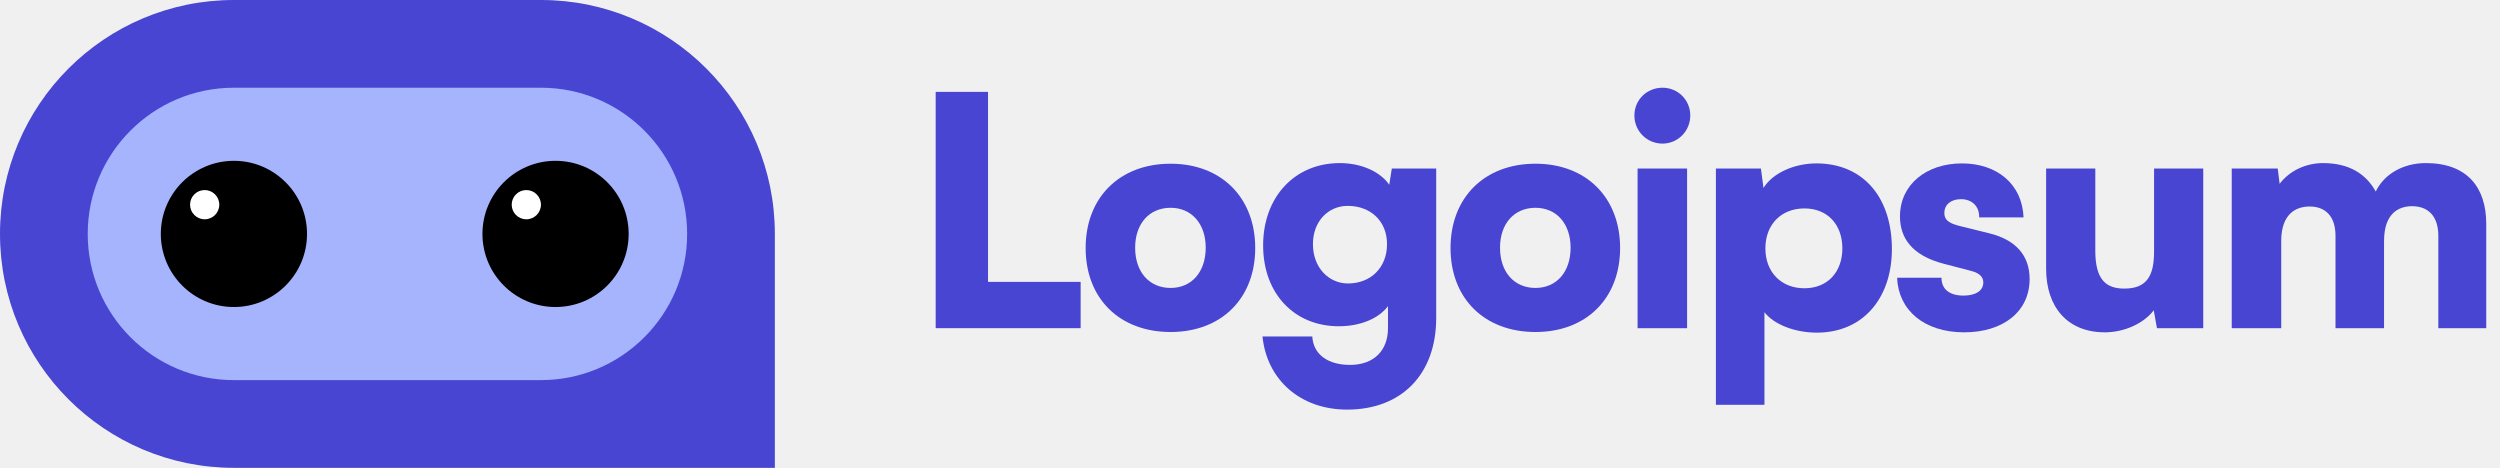
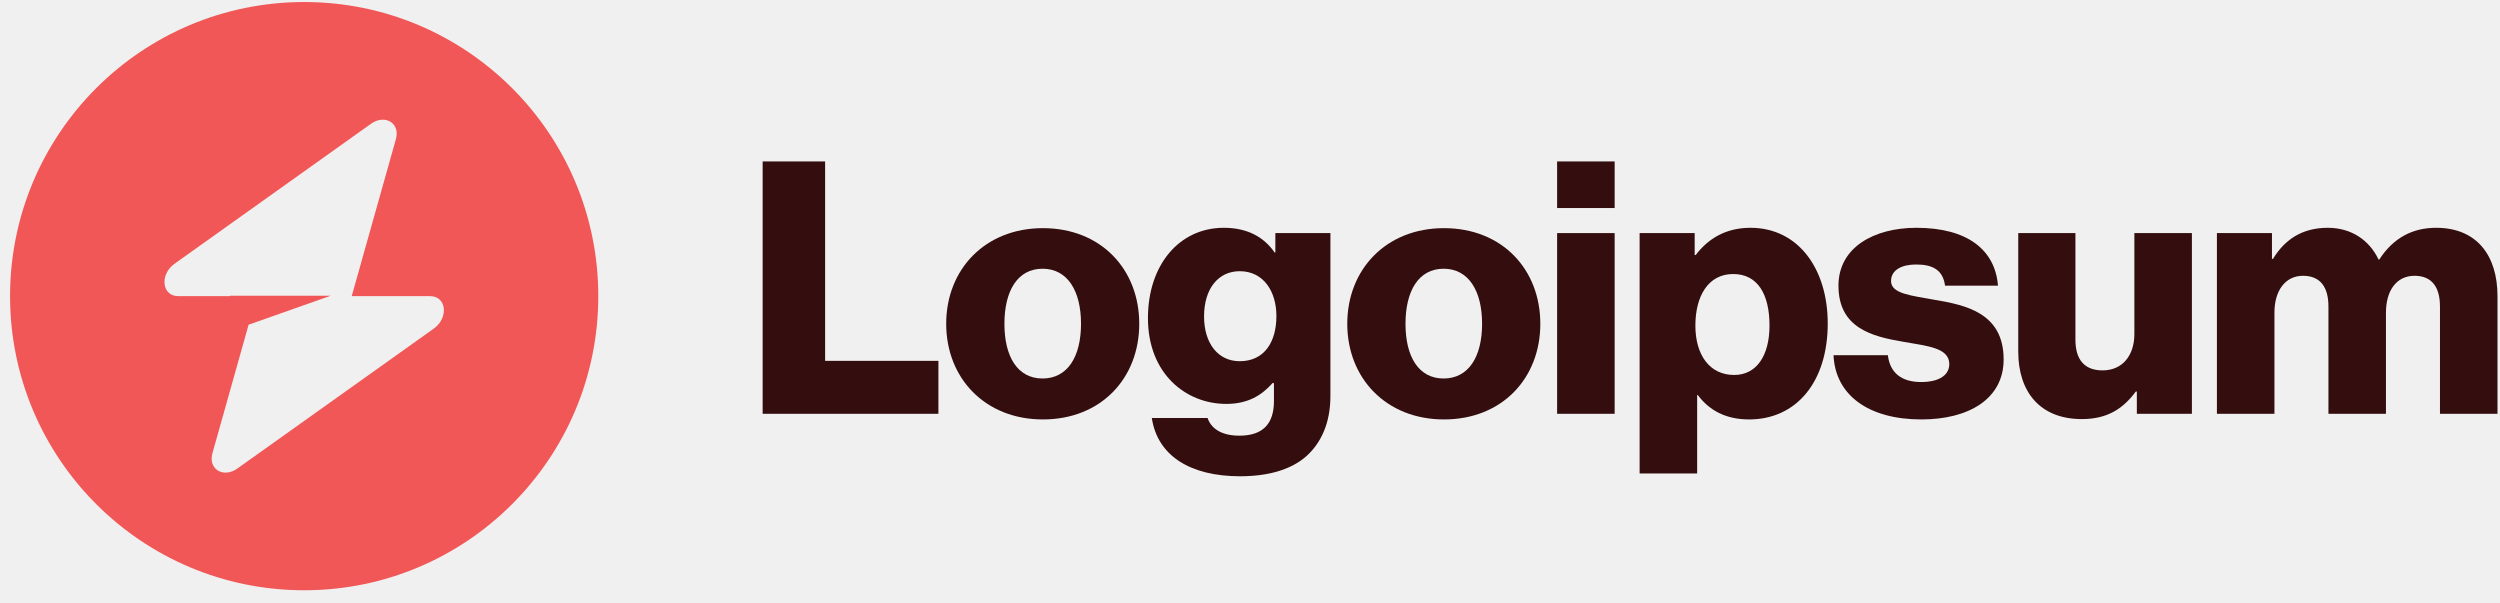
- <svg xmlns="http://www.w3.org/2000/svg" id="logo-40" width="171" height="32" viewBox="0 0 171 32" fill="none">
-   <path d="M67.582 6.284H64V22.447H73.916V19.28H67.582V6.284Z" fill="#4845D2" class="ccustom" />
-   <path d="M74.258 16.965C74.258 20.416 76.574 22.709 80.069 22.709C83.541 22.709 85.857 20.416 85.857 16.965C85.857 13.514 83.541 11.198 80.069 11.198C76.574 11.198 74.258 13.514 74.258 16.965ZM77.644 16.943C77.644 15.305 78.605 14.213 80.069 14.213C81.51 14.213 82.471 15.305 82.471 16.943C82.471 18.603 81.51 19.695 80.069 19.695C78.605 19.695 77.644 18.603 77.644 16.943Z" fill="#4845D2" class="ccustom" />
-   <path d="M86.398 16.79C86.398 20.088 88.538 22.316 91.574 22.316C93.038 22.316 94.305 21.792 94.938 20.94V22.447C94.938 23.954 93.999 24.959 92.339 24.959C90.854 24.959 89.827 24.26 89.761 23.015H86.354C86.66 26.008 88.975 28.017 92.142 28.017C95.877 28.017 98.236 25.593 98.236 21.748V11.526H95.2L95.025 12.64C94.414 11.745 93.125 11.155 91.64 11.155C88.582 11.155 86.398 13.448 86.398 16.79ZM89.805 16.703C89.805 15.13 90.854 14.082 92.186 14.082C93.737 14.082 94.873 15.108 94.873 16.703C94.873 18.297 93.759 19.389 92.208 19.389C90.876 19.389 89.805 18.297 89.805 16.703Z" fill="#4845D2" class="ccustom" />
-   <path d="M99.217 16.965C99.217 20.416 101.532 22.709 105.027 22.709C108.5 22.709 110.815 20.416 110.815 16.965C110.815 13.514 108.5 11.198 105.027 11.198C101.532 11.198 99.217 13.514 99.217 16.965ZM102.602 16.943C102.602 15.305 103.563 14.213 105.027 14.213C106.468 14.213 107.429 15.305 107.429 16.943C107.429 18.603 106.468 19.695 105.027 19.695C103.563 19.695 102.602 18.603 102.602 16.943Z" fill="#4845D2" class="ccustom" />
-   <path d="M113.715 9.822C114.763 9.822 115.615 8.971 115.615 7.9C115.615 6.83 114.763 6 113.715 6C112.645 6 111.793 6.83 111.793 7.9C111.793 8.971 112.645 9.822 113.715 9.822ZM112.011 22.447H115.397V11.526H112.011V22.447Z" fill="#4845D2" class="ccustom" />
-   <path d="M117.368 27.689H120.688V21.355C121.321 22.185 122.763 22.753 124.27 22.753C127.524 22.753 129.49 20.263 129.403 16.812C129.315 13.295 127.284 11.177 124.248 11.177C122.697 11.177 121.234 11.854 120.622 12.858L120.447 11.526H117.368V27.689ZM120.753 16.987C120.753 15.348 121.845 14.256 123.418 14.256C125.012 14.256 126.017 15.37 126.017 16.987C126.017 18.603 125.012 19.717 123.418 19.717C121.845 19.717 120.753 18.625 120.753 16.987Z" fill="#4845D2" class="ccustom" />
-   <path d="M129.761 18.996C129.848 21.202 131.596 22.731 134.348 22.731C136.991 22.731 138.826 21.333 138.826 19.084C138.826 17.467 137.865 16.397 136.073 15.96L134.13 15.479C133.431 15.305 132.994 15.13 132.994 14.562C132.994 13.994 133.452 13.623 134.13 13.623C134.894 13.623 135.396 14.125 135.375 14.868H138.411C138.323 12.596 136.598 11.177 134.195 11.177C131.771 11.177 129.958 12.618 129.958 14.802C129.958 16.266 130.766 17.467 132.928 18.035L134.85 18.537C135.418 18.69 135.658 18.952 135.658 19.324C135.658 19.87 135.156 20.219 134.304 20.219C133.321 20.219 132.797 19.761 132.797 18.996H129.761Z" fill="#4845D2" class="ccustom" />
-   <path d="M143.974 22.731C145.307 22.731 146.639 22.119 147.316 21.224L147.535 22.447H150.702V11.526H147.338V17.205C147.338 18.843 146.858 19.739 145.307 19.739C144.105 19.739 143.319 19.193 143.319 17.161V11.526H139.955V18.384C139.955 20.984 141.397 22.731 143.974 22.731Z" fill="#4845D2" class="ccustom" />
-   <path d="M156.036 22.447V16.484C156.036 14.649 157.019 14.125 157.98 14.125C159.05 14.125 159.749 14.781 159.749 16.135V22.447H163.069V16.484C163.069 14.628 164.03 14.104 164.991 14.104C166.061 14.104 166.782 14.759 166.782 16.135V22.447H170.059V15.305C170.059 12.815 168.748 11.155 165.93 11.155C164.358 11.155 163.069 11.919 162.501 13.099C161.846 11.919 160.71 11.155 158.897 11.155C157.696 11.155 156.582 11.701 155.927 12.575L155.796 11.526H152.65V22.447H156.036Z" fill="#4845D2" class="ccustom" />
-   <path d="M0 16C0 7.163 7.163 0 16 0H37C45.837 0 53 7.163 53 16V32H16C7.163 32 0 24.837 0 16Z" fill="#4845D2" class="ccustom" />
-   <rect x="6" y="6" width="41" height="20" rx="10" fill="#A5B4FC" class="ccompli2" />
-   <circle cx="16" cy="16" r="5" fill="#000000" />
-   <circle cx="14" cy="14" r="1" fill="#ffffff" />
-   <circle cx="38" cy="16" r="5" fill="#000000" />
-   <circle cx="36" cy="14" r="1" fill="#ffffff" />
+ <svg xmlns="http://www.w3.org/2000/svg" id="logo-54" width="170" height="41" viewBox="0 0 170 41" fill="none">
+   <path d="M51.86 28.138H63.812V24.538H56.108V10.978H51.86V28.138Z" class="cneutral" fill="#340E0E" />
+   <path d="M70.893 25.738C69.189 25.738 68.301 24.25 68.301 22.018C68.301 19.786 69.189 18.274 70.893 18.274C72.597 18.274 73.509 19.786 73.509 22.018C73.509 24.25 72.597 25.738 70.893 25.738ZM70.917 28.522C74.877 28.522 77.469 25.714 77.469 22.018C77.469 18.322 74.877 15.514 70.917 15.514C66.981 15.514 64.341 18.322 64.341 22.018C64.341 25.714 66.981 28.522 70.917 28.522Z" class="cneutral" fill="#340E0E" />
+   <path d="M84.324 32.386C86.148 32.386 87.756 31.978 88.836 31.018C89.82 30.13 90.468 28.786 90.468 26.938V15.85H86.724V17.17H86.676C85.956 16.138 84.852 15.49 83.22 15.49C80.172 15.49 78.06 18.034 78.06 21.634C78.06 25.402 80.628 27.466 83.388 27.466C84.876 27.466 85.812 26.866 86.532 26.05H86.628V27.274C86.628 28.762 85.932 29.626 84.276 29.626C82.98 29.626 82.332 29.074 82.116 28.426H78.324C78.708 30.994 80.94 32.386 84.324 32.386ZM84.3 24.562C82.836 24.562 81.876 23.362 81.876 21.514C81.876 19.642 82.836 18.442 84.3 18.442C85.932 18.442 86.796 19.834 86.796 21.49C86.796 23.218 86.004 24.562 84.3 24.562Z" class="cneutral" fill="#340E0E" />
+   <path d="M98.166 25.738C96.462 25.738 95.574 24.25 95.574 22.018C95.574 19.786 96.462 18.274 98.166 18.274C99.87 18.274 100.782 19.786 100.782 22.018C100.782 24.25 99.87 25.738 98.166 25.738ZM98.19 28.522C102.15 28.522 104.742 25.714 104.742 22.018C104.742 18.322 102.15 15.514 98.19 15.514C94.254 15.514 91.614 18.322 91.614 22.018C91.614 25.714 94.254 28.522 98.19 28.522Z" class="cneutral" fill="#340E0E" />
+   <path d="M105.884 28.138H109.796V15.85H105.884V28.138ZM105.884 14.146H109.796V10.978H105.884V14.146Z" class="cneutral" fill="#340E0E" />
+   <path d="M111.494 32.194H115.406V26.866H115.454C116.222 27.898 117.35 28.522 118.934 28.522C122.15 28.522 124.286 25.978 124.286 21.994C124.286 18.298 122.294 15.49 119.03 15.49C117.35 15.49 116.15 16.234 115.31 17.338H115.238V15.85H111.494V32.194ZM117.926 25.498C116.246 25.498 115.286 24.13 115.286 22.138C115.286 20.146 116.15 18.634 117.854 18.634C119.534 18.634 120.326 20.026 120.326 22.138C120.326 24.226 119.414 25.498 117.926 25.498Z" class="cneutral" fill="#340E0E" />
+   <path d="M130.655 28.522C133.871 28.522 136.247 27.13 136.247 24.442C136.247 21.298 133.703 20.746 131.543 20.386C129.983 20.098 128.591 19.978 128.591 19.114C128.591 18.346 129.335 17.986 130.295 17.986C131.375 17.986 132.119 18.322 132.263 19.426H135.863C135.671 17.002 133.799 15.49 130.319 15.49C127.415 15.49 125.015 16.834 125.015 19.426C125.015 22.306 127.295 22.882 129.431 23.242C131.063 23.53 132.551 23.65 132.551 24.754C132.551 25.546 131.807 25.978 130.631 25.978C129.335 25.978 128.519 25.378 128.375 24.154H124.679C124.799 26.866 127.055 28.522 130.655 28.522Z" class="cneutral" fill="#340E0E" />
+   <path d="M141.561 28.498C143.265 28.498 144.345 27.826 145.233 26.626H145.305V28.138H149.049V15.85H145.137V22.714C145.137 24.178 144.321 25.186 142.977 25.186C141.729 25.186 141.129 24.442 141.129 23.098V15.85H137.241V23.914C137.241 26.65 138.729 28.498 141.561 28.498Z" class="cneutral" fill="#340E0E" />
+   <path d="M150.75 28.138H154.662V21.25C154.662 19.786 155.382 18.754 156.606 18.754C157.782 18.754 158.334 19.522 158.334 20.842V28.138H162.246V21.25C162.246 19.786 162.942 18.754 164.19 18.754C165.366 18.754 165.918 19.522 165.918 20.842V28.138H169.83V20.146C169.83 17.386 168.438 15.49 165.654 15.49C164.07 15.49 162.75 16.162 161.79 17.65H161.742C161.118 16.33 159.894 15.49 158.286 15.49C156.51 15.49 155.334 16.33 154.566 17.602H154.494V15.85H150.75V28.138Z" class="cneutral" fill="#340E0E" />
+   <path fill-rule="evenodd" clip-rule="evenodd" d="M20.684 40.138C31.73 40.138 40.684 31.184 40.684 20.138C40.684 9.092 31.73 0.138 20.684 0.138C9.638 0.138 0.684 9.092 0.684 20.138C0.684 31.184 9.638 40.138 20.684 40.138ZM26.923 9.455C27.227 8.376 26.18 7.738 25.224 8.419L11.877 17.928C10.84 18.666 11.003 20.138 12.122 20.138L15.637 20.138V20.111H22.487L16.905 22.08L14.445 30.821C14.141 31.9 15.188 32.538 16.144 31.857L29.491 22.349C30.528 21.61 30.365 20.138 29.246 20.138L23.916 20.138L26.923 9.455Z" class="ccustom" fill="#F15757" />
</svg>
